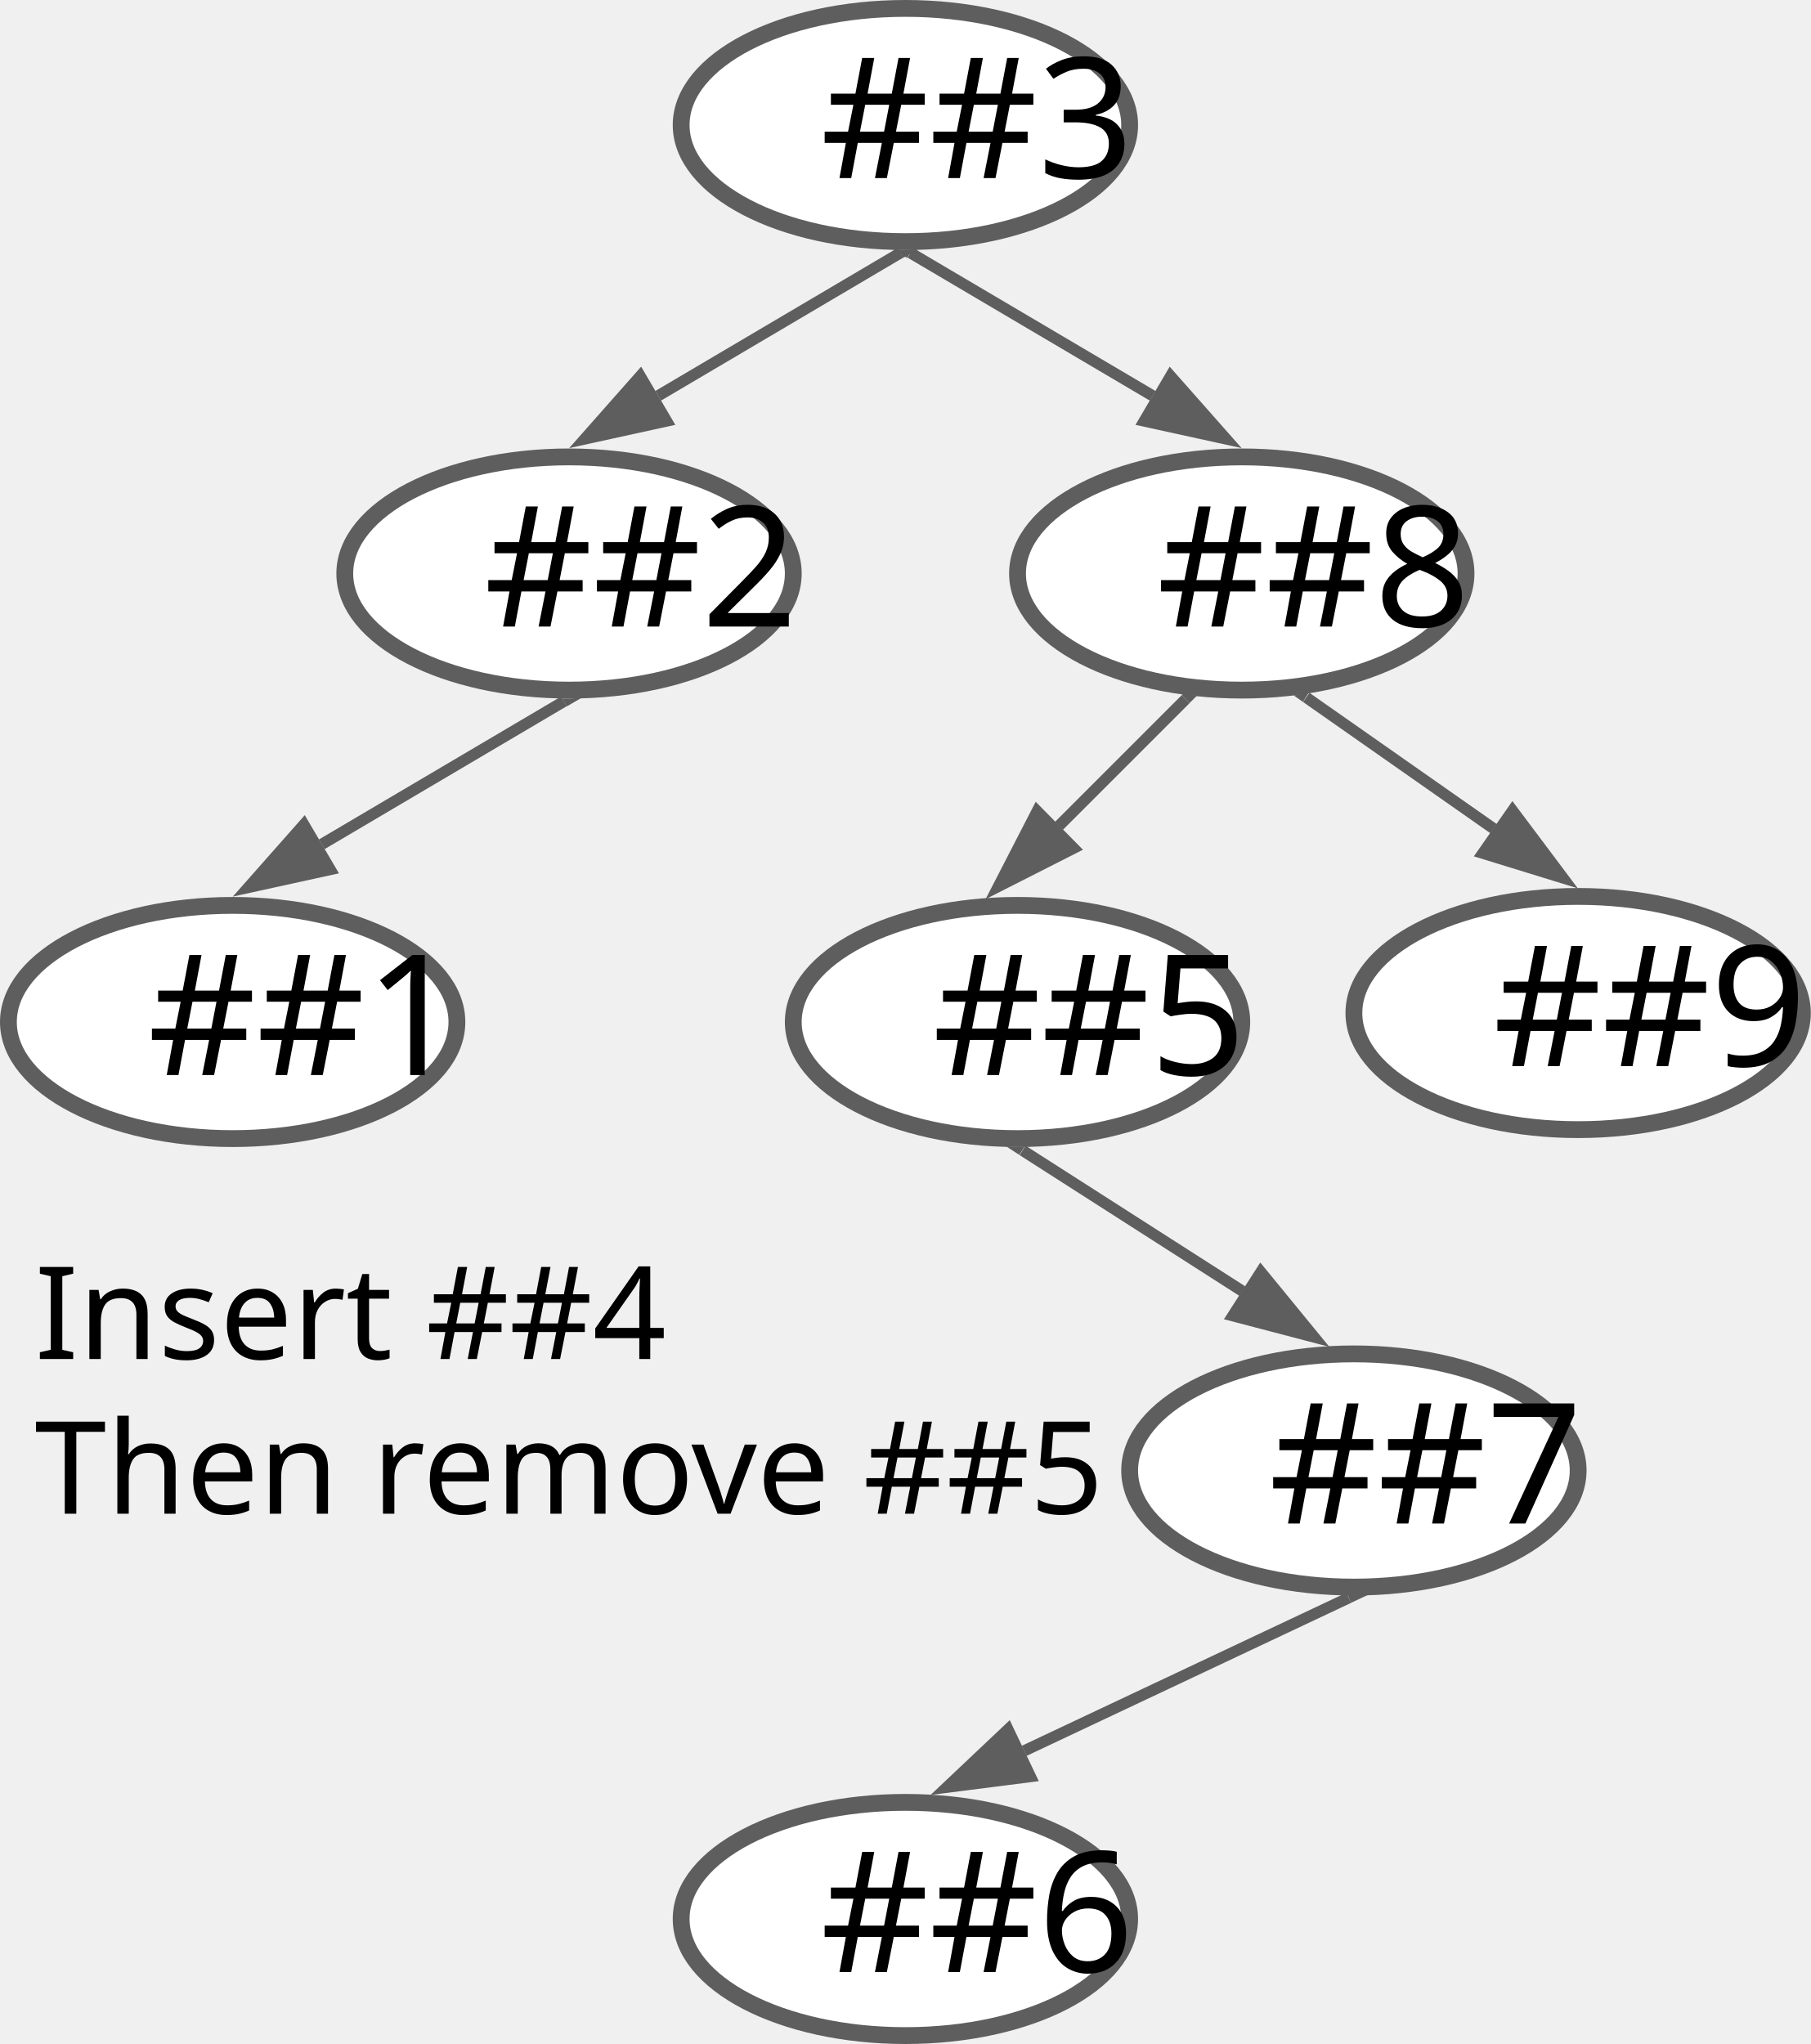
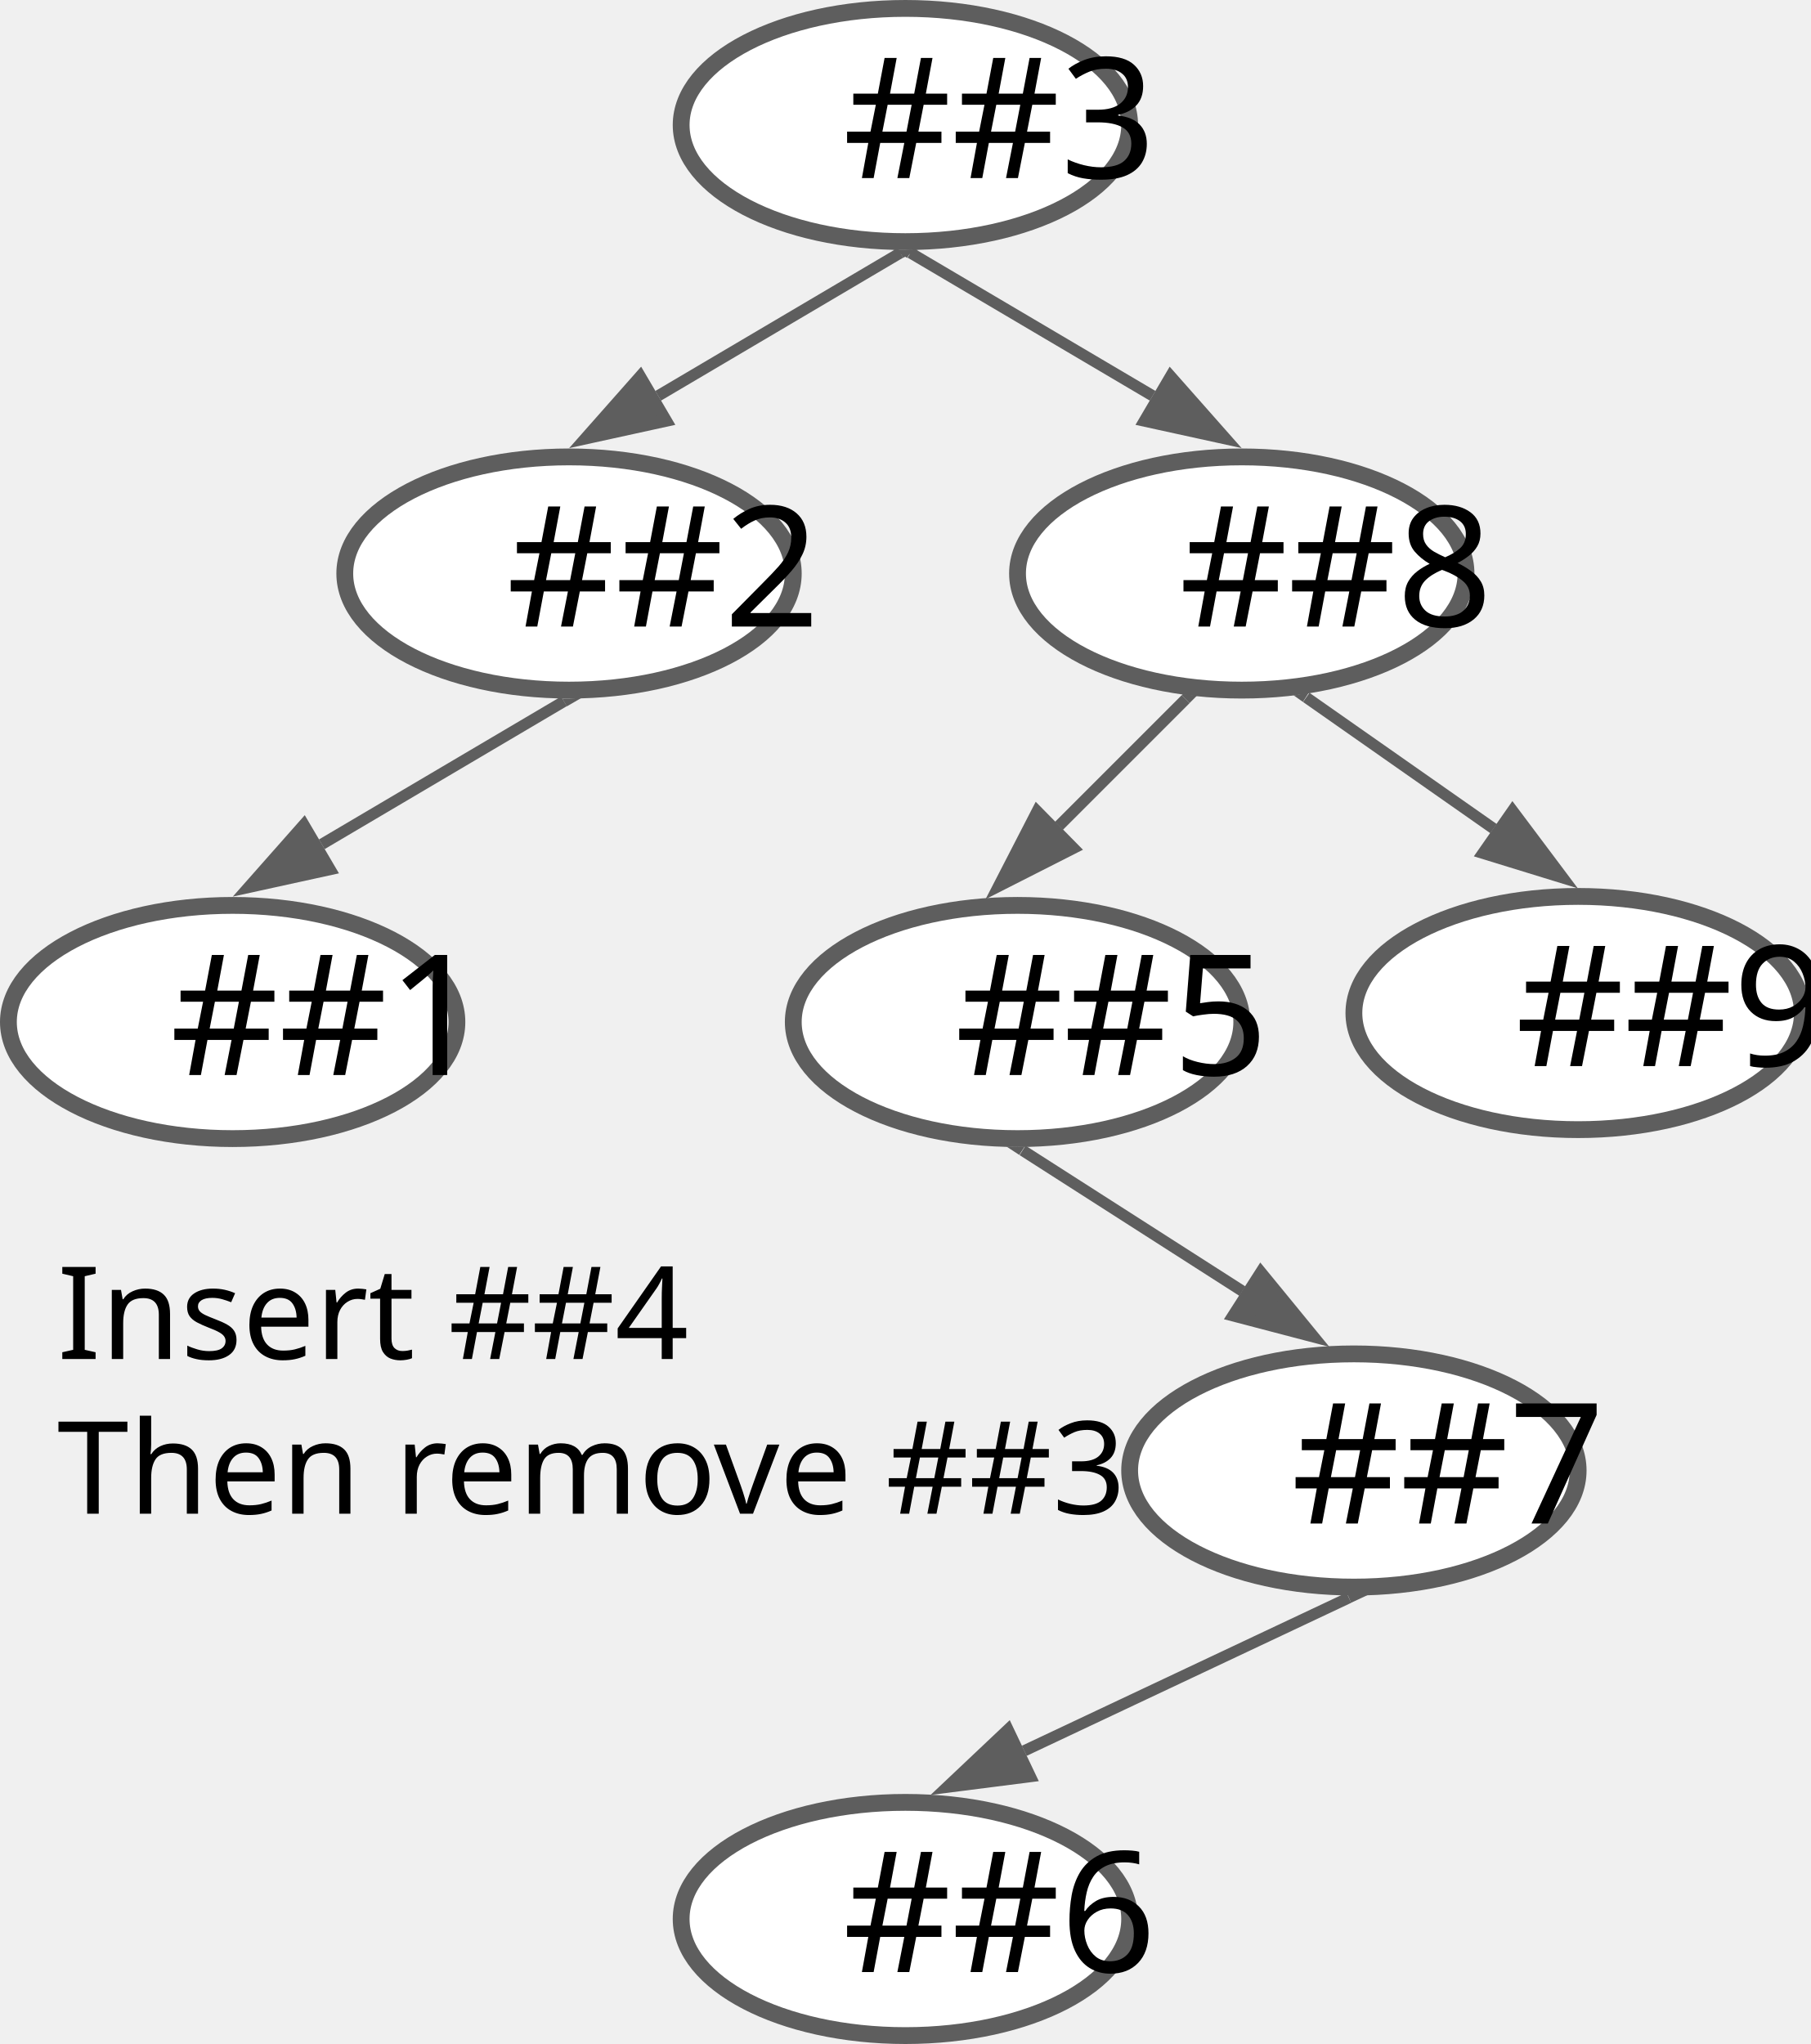
<svg xmlns="http://www.w3.org/2000/svg" xmlns:ns1="lucid" version="1.1" id="Layer_1" x="0px" y="0px" viewBox="0 0 323 364.6" style="enable-background:new 0 0 323 364.6;" xml:space="preserve">
  <style type="text/css">
	.st0{fill:#FFFFFF;stroke:#5E5E5E;stroke-width:3;}
	.st1{fill:none;stroke:#5E5E5E;stroke-width:2;}
	.st2{fill:#5E5E5E;}
	.st3{fill:#5E5E5E;stroke:#5E5E5E;stroke-width:2;}
	.st4{font-family:'MyriadPro-Regular';}
	.st5{font-size:30px;}
	.st6{font-size:23px;}
</style>
  <g transform="translate(-160 -160)" ns1:page-tab-id="0_0">
    <path class="st0" d="M321.5,161.5c22.1,0,40,9.3,40,20.8s-17.9,20.8-40,20.8s-40-9.3-40-20.8S299.4,161.5,321.5,161.5z" />
    <path class="st0" d="M381.5,241.5c22.1,0,40,9.3,40,20.8s-17.9,20.8-40,20.8s-40-9.3-40-20.8S359.4,241.5,381.5,241.5z" />
    <path class="st0" d="M261.5,241.5c22.1,0,40,9.3,40,20.8s-17.9,20.8-40,20.8s-40-9.3-40-20.8S239.4,241.5,261.5,241.5z" />
    <path class="st0" d="M441.5,319.9c22.1,0,40,9.3,40,20.8s-17.9,20.8-40,20.8s-40-9.3-40-20.8S419.4,319.9,441.5,319.9z" />
    <path class="st0" d="M341.5,321.5c22.1,0,40,9.3,40,20.8s-17.9,20.8-40,20.8s-40-9.3-40-20.8S319.4,321.5,341.5,321.5z" />
    <path class="st0" d="M201.5,321.5c22.1,0,40,9.3,40,20.8s-17.9,20.8-40,20.8s-40-9.3-40-20.8S179.4,321.5,201.5,321.5z" />
    <path class="st0" d="M401.5,401.5c22.1,0,40,9.3,40,20.8s-17.9,20.8-40,20.8s-40-9.3-40-20.8S379.4,401.5,401.5,401.5z" />
    <path class="st0" d="M321.5,481.5c22.1,0,40,9.3,40,20.8s-17.9,20.8-40,20.8s-40-9.3-40-20.8S299.4,481.5,321.5,481.5z" />
    <path class="st1" d="M365.6,230.6l-43.2-25.5" />
    <path class="st2" d="M322.7,204.5l-0.9,1.5l-2.5-1.5l2.1,0.1L322.7,204.5z" />
    <path class="st3" d="M364.1,235.1l4.7-8l9.9,11.2L364.1,235.1z" />
    <path class="st1" d="M320.6,205.1l-43.2,25.5" />
    <path class="st3" d="M274.2,227.1l4.7,8l-14.6,3.2L274.2,227.1z" />
    <path class="st2" d="M323.7,204.5l-2.6,1.5l-0.8-1.4l1.2,0L323.7,204.5z" />
    <path class="st1" d="M217.4,310.6l43.2-25.5" />
    <path class="st2" d="M263.7,284.5l-2.6,1.5l-0.8-1.4l1.2,0L263.7,284.5z" />
    <path class="st3" d="M214.2,307.1l4.7,8l-14.6,3.2L214.2,307.1z" />
    <path class="st1" d="M426.4,307.8L393,284.4" />
    <path class="st2" d="M393.5,283.5L393.5,283.5l-1.1,1.7l-1.7-1.2l0.4,0L393.5,283.5z" />
    <path class="st3" d="M424.5,312.2l5.3-7.6l9,12L424.5,312.2z" />
    <path class="st1" d="M348.9,307.3l22.6-22.6" />
    <path class="st2" d="M371,283.8l2.5,0.3l-1.3,1.3l-1.4-1.4L371,283.8z" />
    <path class="st3" d="M345,304.7l6.5,6.6l-13.4,6.8L345,304.7z" />
    <path class="st1" d="M381.6,390.3l-39.2-25.1" />
    <path class="st2" d="M342.8,364.5l-1,1.5l-2.3-1.5l2,0.1L342.8,364.5z" />
    <path class="st3" d="M379.9,394.7l5-7.8l9.5,11.6L379.9,394.7z" />
    <path class="st1" d="M342.7,472.3l57.9-27.3" />
    <path class="st2" d="M404.2,444.4l-3.2,1.5l-0.6-1.4l1.2,0L404.2,444.4z" />
    <path class="st3" d="M339.8,468.5l4,8.4l-14.9,1.9L339.8,468.5z" />
  </g>
-   <text transform="matrix(1 0 0 1 146.3506 31.7613)" class="st4 st5">##3</text>
-   <text transform="matrix(1 0 0 1 86.3505 111.7615)" class="st4 st5">##2</text>
-   <text transform="matrix(1 0 0 1 26.3504 191.7616)" class="st4 st5">##1</text>
-   <text transform="matrix(1 0 0 1 206.3504 111.7617)" class="st4 st5">##8</text>
-   <text transform="matrix(1 0 0 1 166.3504 191.7618)" class="st4 st5">##5</text>
-   <text transform="matrix(1 0 0 1 266.3503 190.1619)" class="st4 st5">##9</text>
-   <text transform="matrix(1 0 0 1 226.3503 271.7617)" class="st4 st5">##7</text>
-   <text transform="matrix(1 0 0 1 146.3502 351.7617)" class="st4 st5">##6</text>
-   <text transform="matrix(1 0 0 1 6.1916 242.4136)">
+   <text transform="matrix(1 0 0 1 150.3506 31.7613)" class="st4 st5">##3</text>
+   <text transform="matrix(1 0 0 1 90.3505 111.7615)" class="st4 st5">##2</text>
+   <text transform="matrix(1 0 0 1 30.3504 191.7616)" class="st4 st5">##1</text>
+   <text transform="matrix(1 0 0 1 210.3504 111.7617)" class="st4 st5">##8</text>
+   <text transform="matrix(1 0 0 1 170.3504 191.7618)" class="st4 st5">##5</text>
+   <text transform="matrix(1 0 0 1 270.3503 190.1619)" class="st4 st5">##9</text>
+   <text transform="matrix(1 0 0 1 230.3503 271.7617)" class="st4 st5">##7</text>
+   <text transform="matrix(1 0 0 1 150.3502 351.7617)" class="st4 st5">##6</text>
+   <text transform="matrix(1 0 0 1 10.1916 242.4136)">
    <tspan x="0" y="0" class="st4 st6">Insert ##4</tspan>
-     <tspan x="0" y="27.6" class="st4 st6">Then remove ##5</tspan>
+     <tspan x="0" y="27.6" class="st4 st6">Then remove ##3</tspan>
  </text>
</svg>
